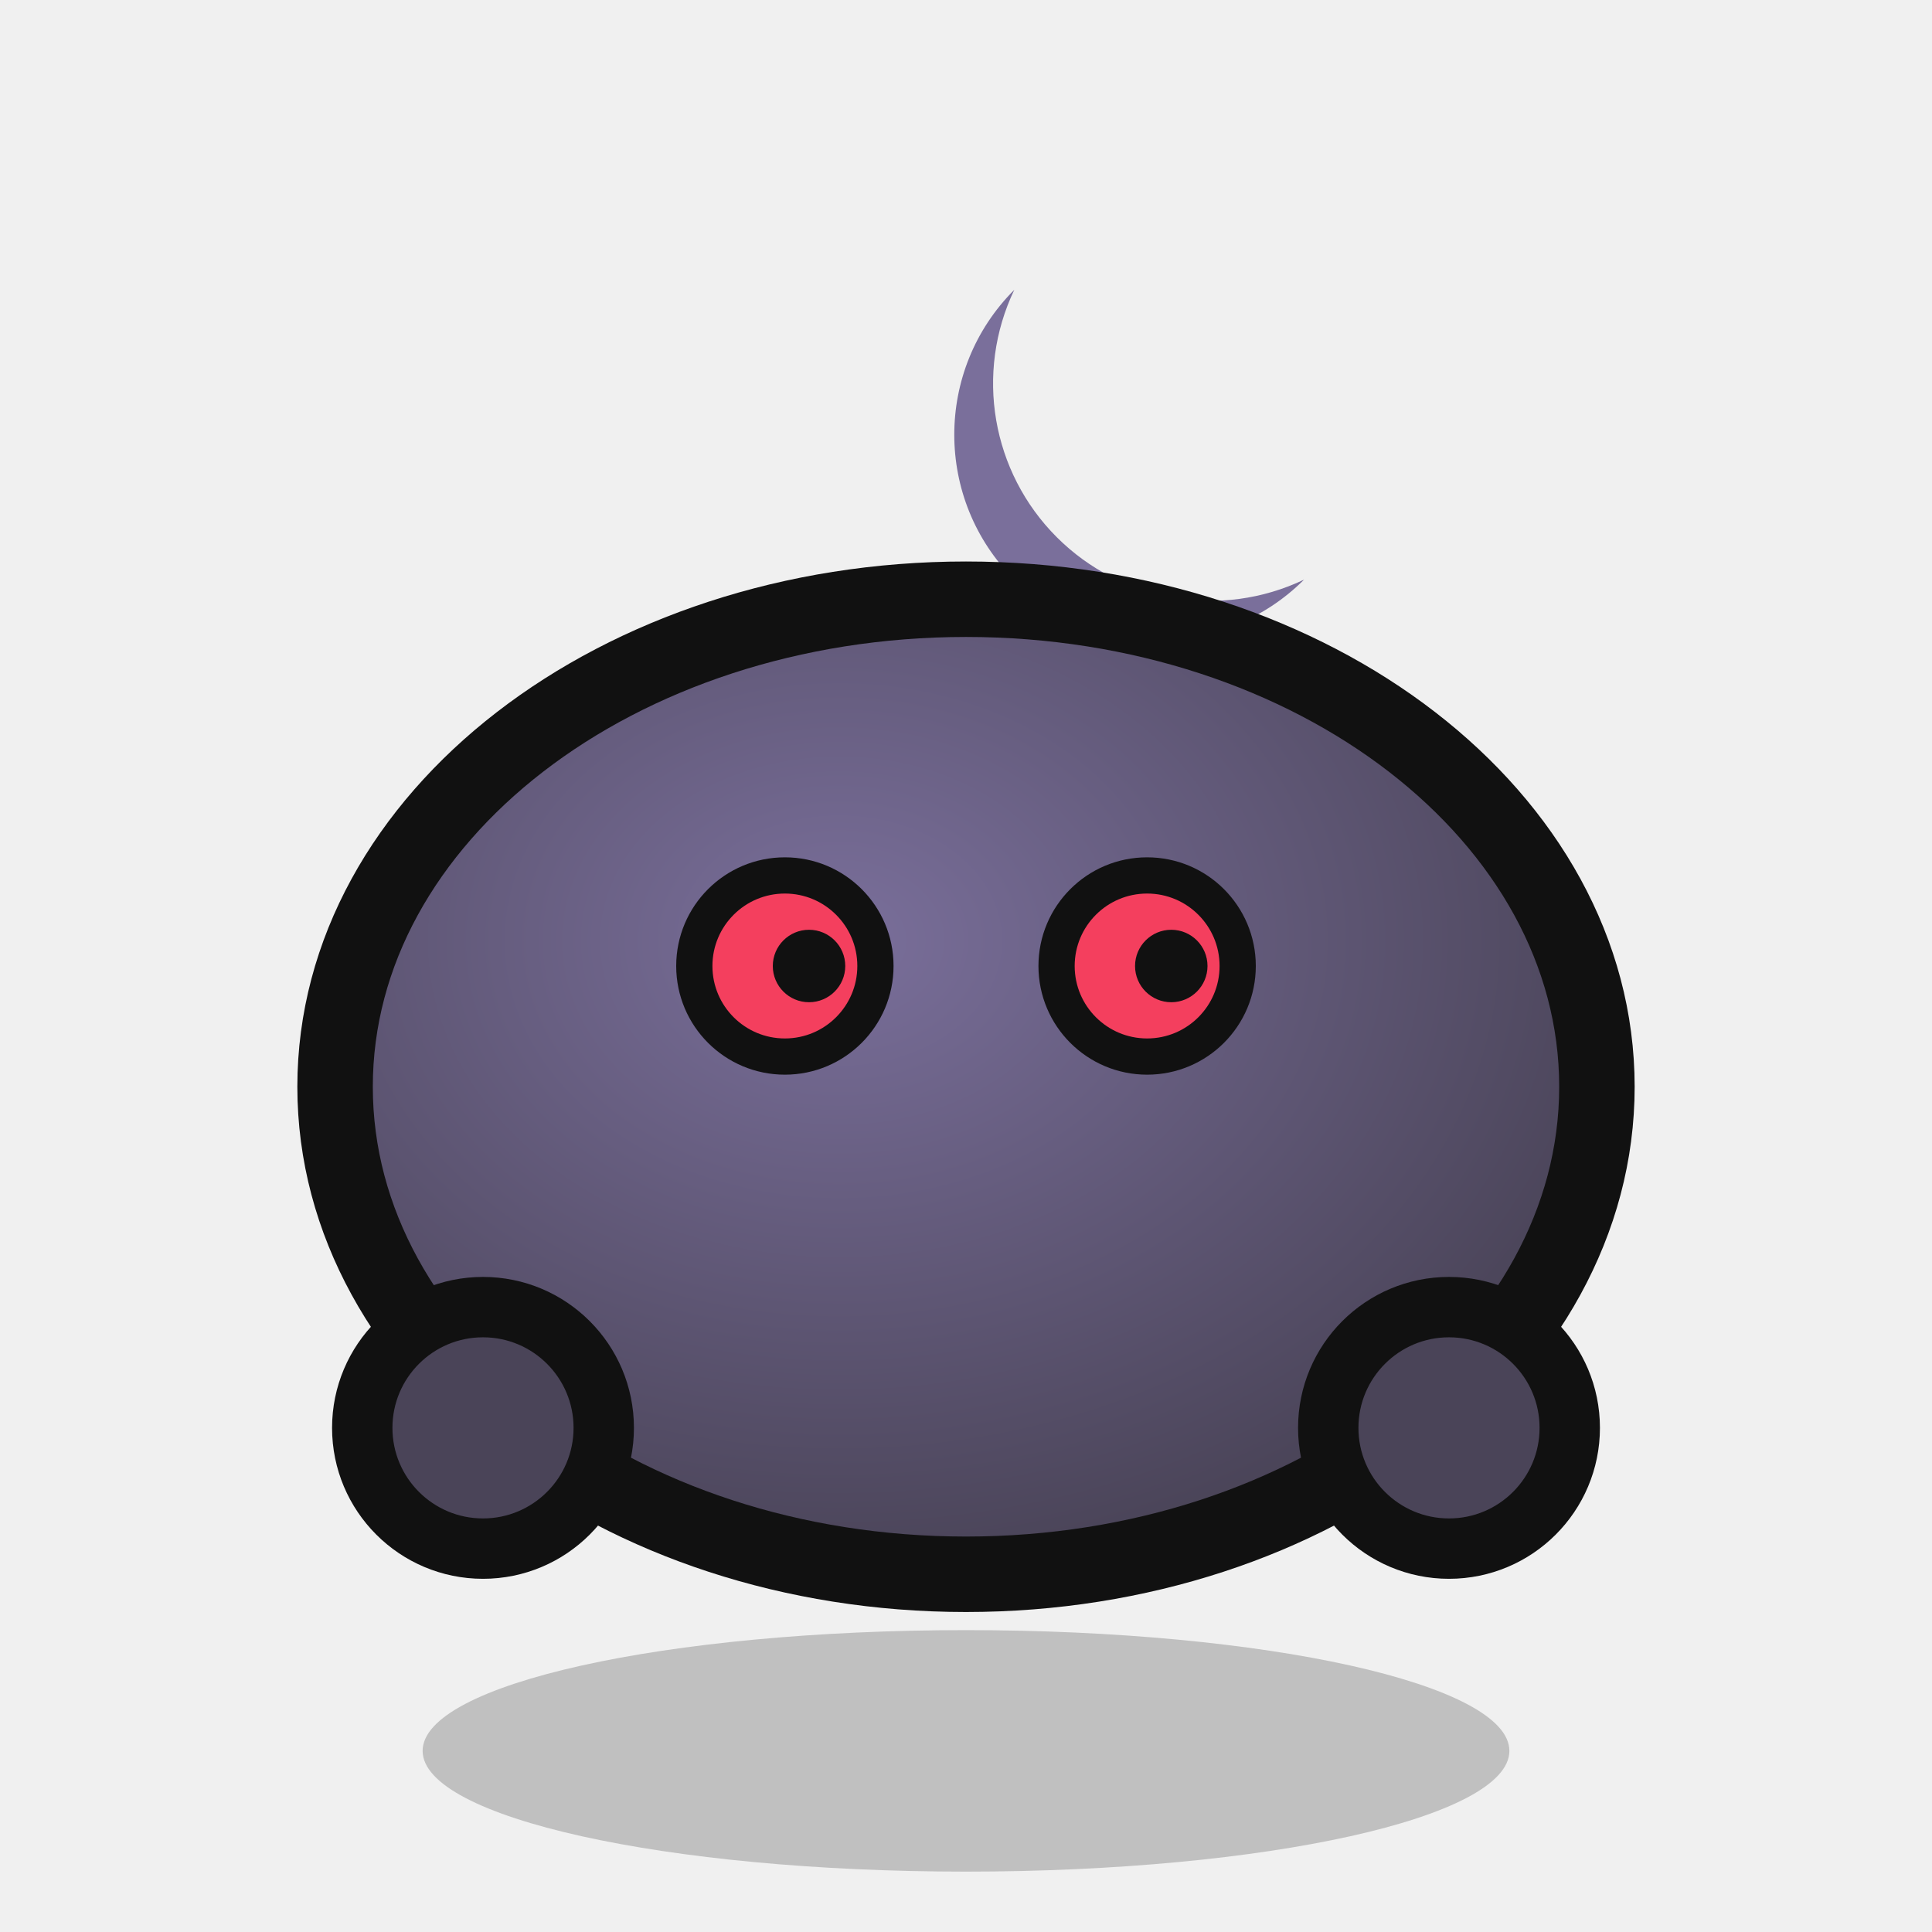
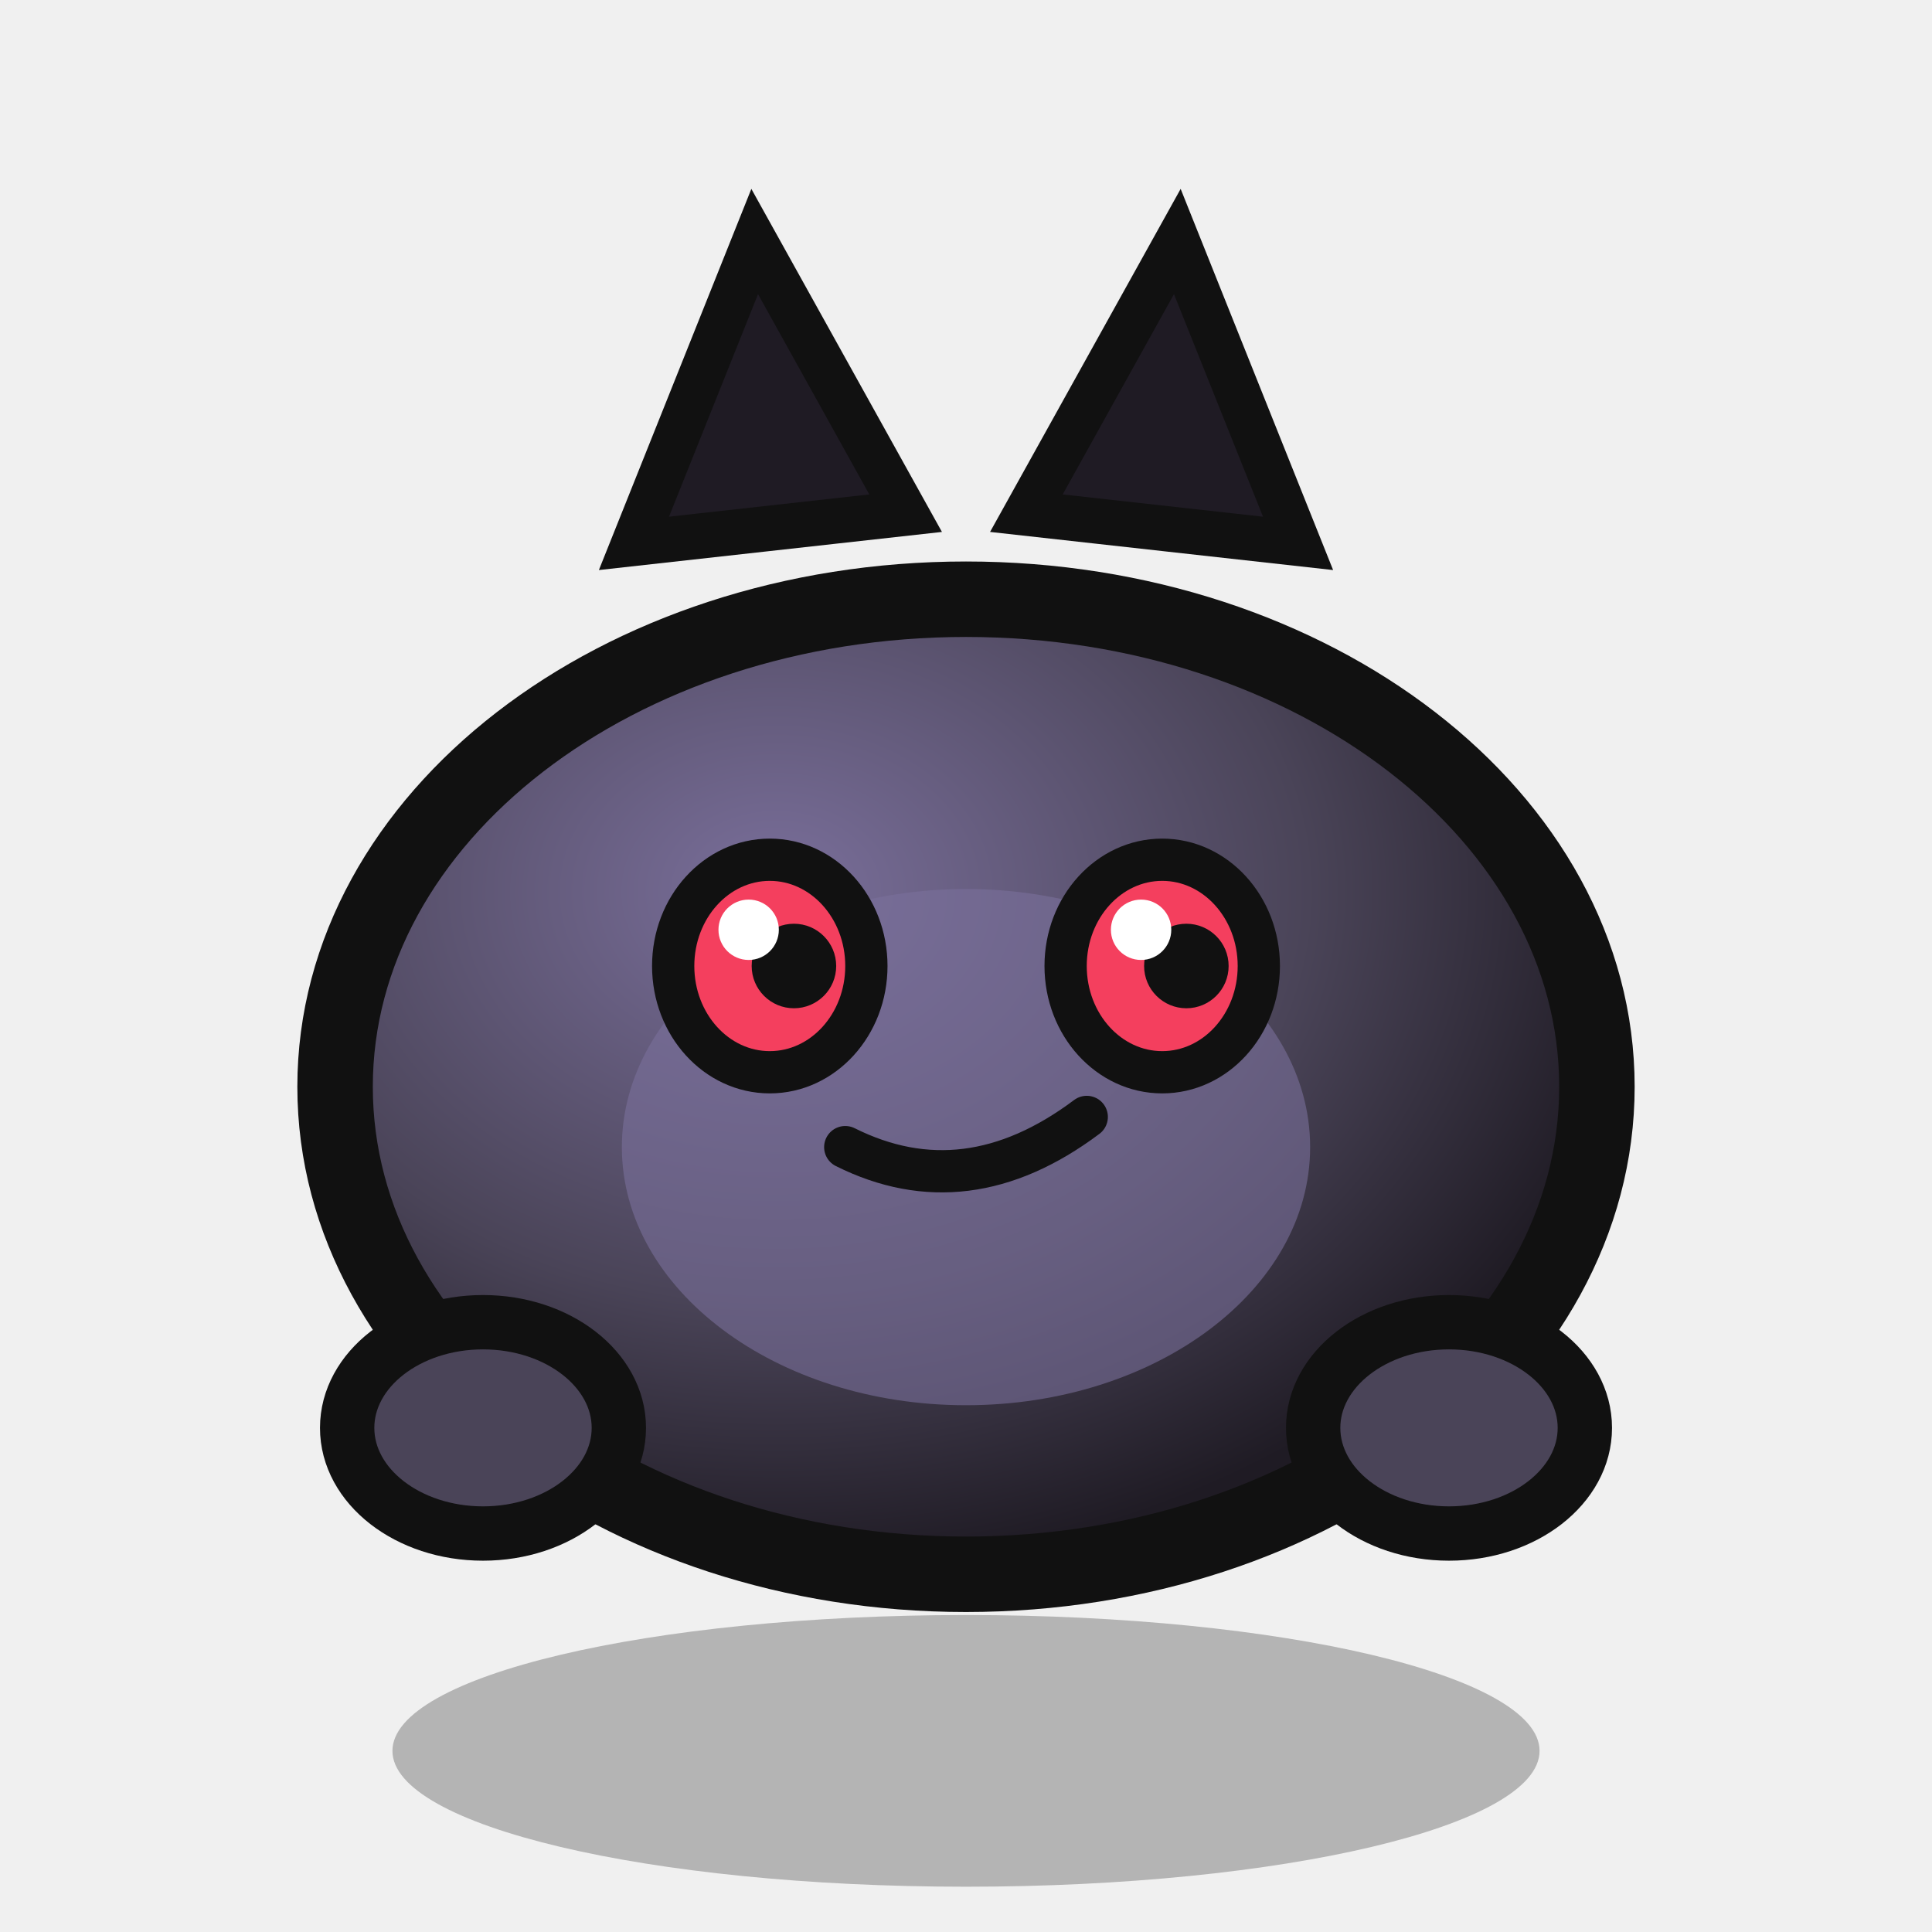
<svg xmlns="http://www.w3.org/2000/svg" viewBox="0 0 64 64" width="64" height="64">
  <defs>
-     <radialGradient id="grad" cx="40%" cy="35%" r="65%">
+     <radialGradient id="grad" cx="35%" cy="30%" r="70%">
      <stop offset="0%" stop-color="#7A6F9B" />
-       <stop offset="100%" stop-color="#4A4458" />
+       <stop offset="60%" stop-color="#4A4458" />
+       <stop offset="100%" stop-color="#1F1B24" />
    </radialGradient>
  </defs>
-   <ellipse cx="32" cy="58" rx="18" ry="4" fill="#000" opacity="0.2" />
-   <path d="M 28 8 A 6 6 0 0 0 36 16 A 4.5 4.5 0 0 1 28 8 Z" fill="#7A6F9B" transform="scale(1.2)" />
+   <ellipse cx="32" cy="58" rx="19" ry="4.5" fill="#000" opacity="0.25" />
+   <path d="M 27 6 A 7 7 0 0 0 37 16 A 5.5 5.5 0 0 1 27 6 Z" fill="#7A6F9B" transform="scale(1.2)" />
+   <polygon points="21,18 25,8 30,17" fill="#1F1B24" stroke="#111" stroke-width="1.5" />
+   <polygon points="34,17 39,8 43,18" fill="#1F1B24" stroke="#111" stroke-width="1.5" />
  <ellipse cx="32" cy="36" rx="20.9" ry="16.15" fill="url(#grad)" stroke="#111" stroke-width="2.5" />
-   <circle cx="16" cy="47.3" r="4" fill="#4A4458" stroke="#111" stroke-width="2" />
-   <circle cx="48" cy="47.3" r="4" fill="#4A4458" stroke="#111" stroke-width="2" />
-   <circle cx="26" cy="32" r="3" fill="#F43F5E" stroke="#111" stroke-width="1.2" />
-   <circle cx="26.8" cy="32" r="1.2" fill="#111" />
-   <circle cx="38" cy="32" r="3" fill="#F43F5E" stroke="#111" stroke-width="1.2" />
-   <circle cx="38.8" cy="32" r="1.2" fill="#111" />
+   <ellipse cx="32" cy="38" rx="11.4" ry="8.55" fill="#7A6F9B" opacity="0.6" />
+   <ellipse cx="16" cy="47.3" rx="4.5" ry="3.5" fill="#4A4458" stroke="#111" stroke-width="1.8" />
+   <ellipse cx="48" cy="47.3" rx="4.5" ry="3.5" fill="#4A4458" stroke="#111" stroke-width="1.8" />
+   <ellipse cx="25.5" cy="32" rx="3.2" ry="3.52" fill="#F43F5E" stroke="#111" stroke-width="1.4" />
+   <circle cx="26.3" cy="32" r="1.4" fill="#111" />
+   <circle cx="24.8" cy="30.8" r="1" fill="#FFF" />
+   <ellipse cx="38.5" cy="32" rx="3.2" ry="3.52" fill="#F43F5E" stroke="#111" stroke-width="1.4" />
+   <circle cx="39.3" cy="32" r="1.4" fill="#111" />
+   <circle cx="37.8" cy="30.8" r="1" fill="#FFF" />
+   <path d="M 28 38 Q 32 40 36 37" stroke="#111" stroke-width="1.4" fill="none" stroke-linecap="round" />
</svg>
